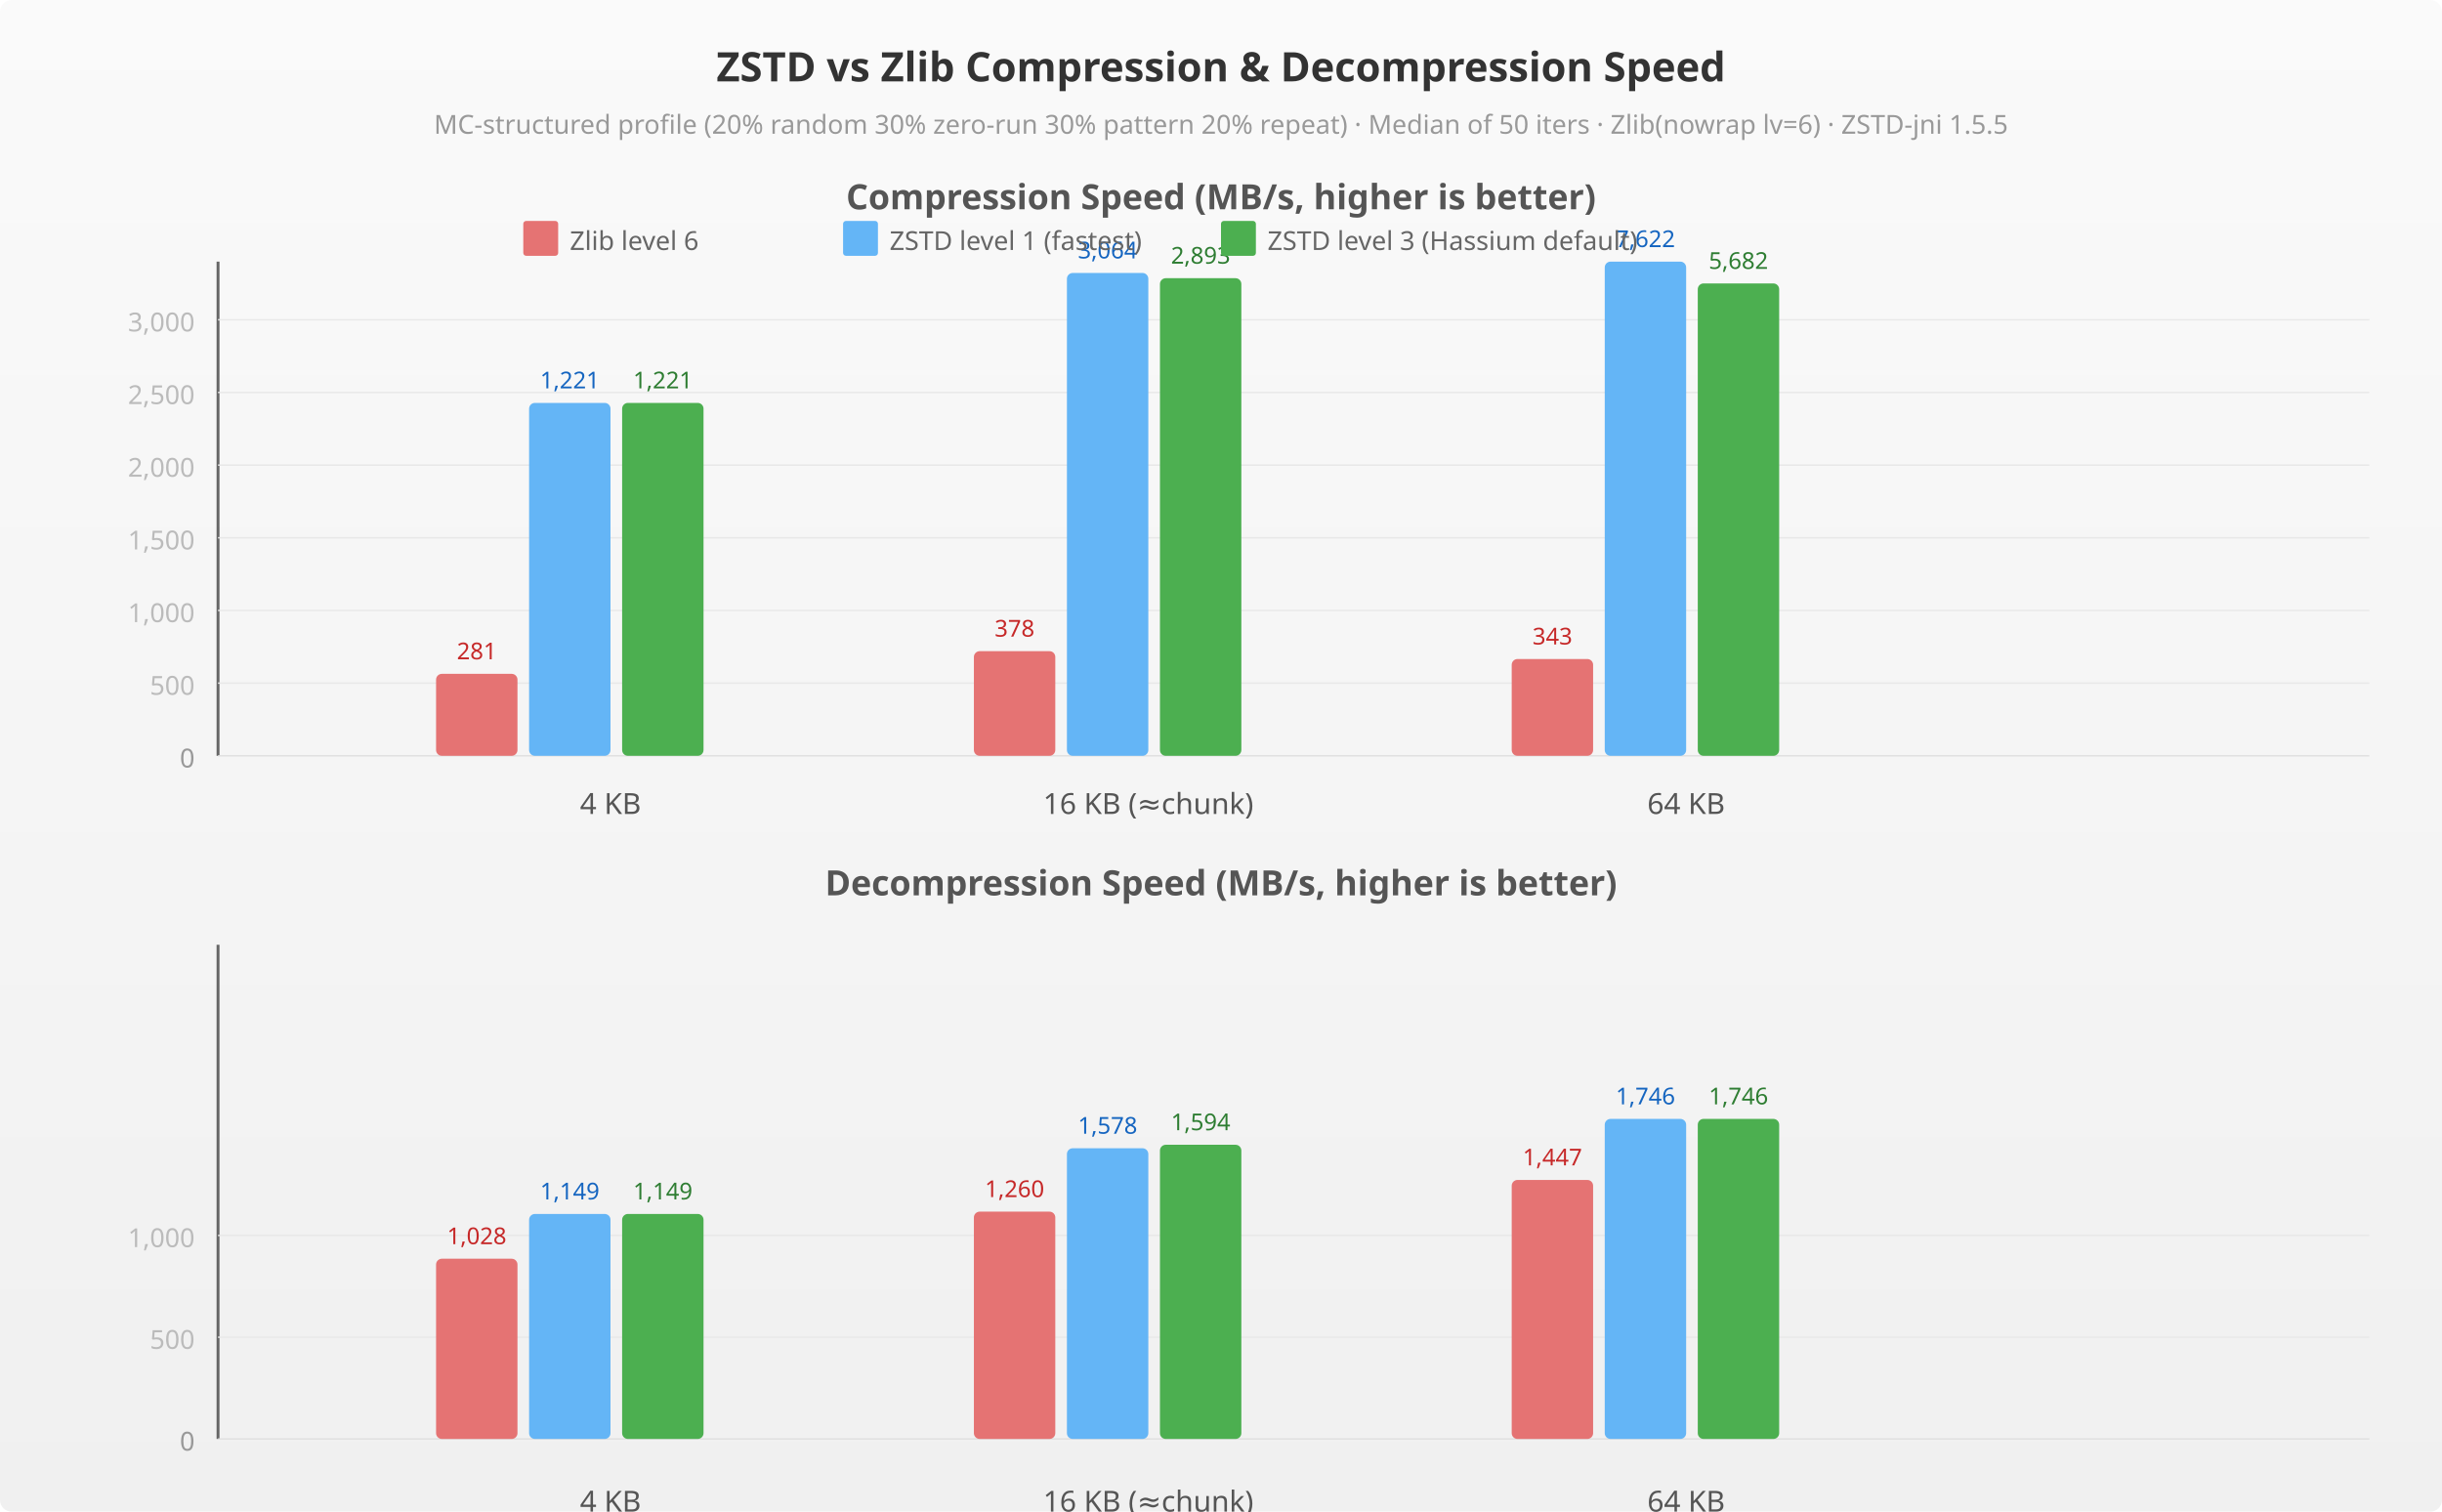
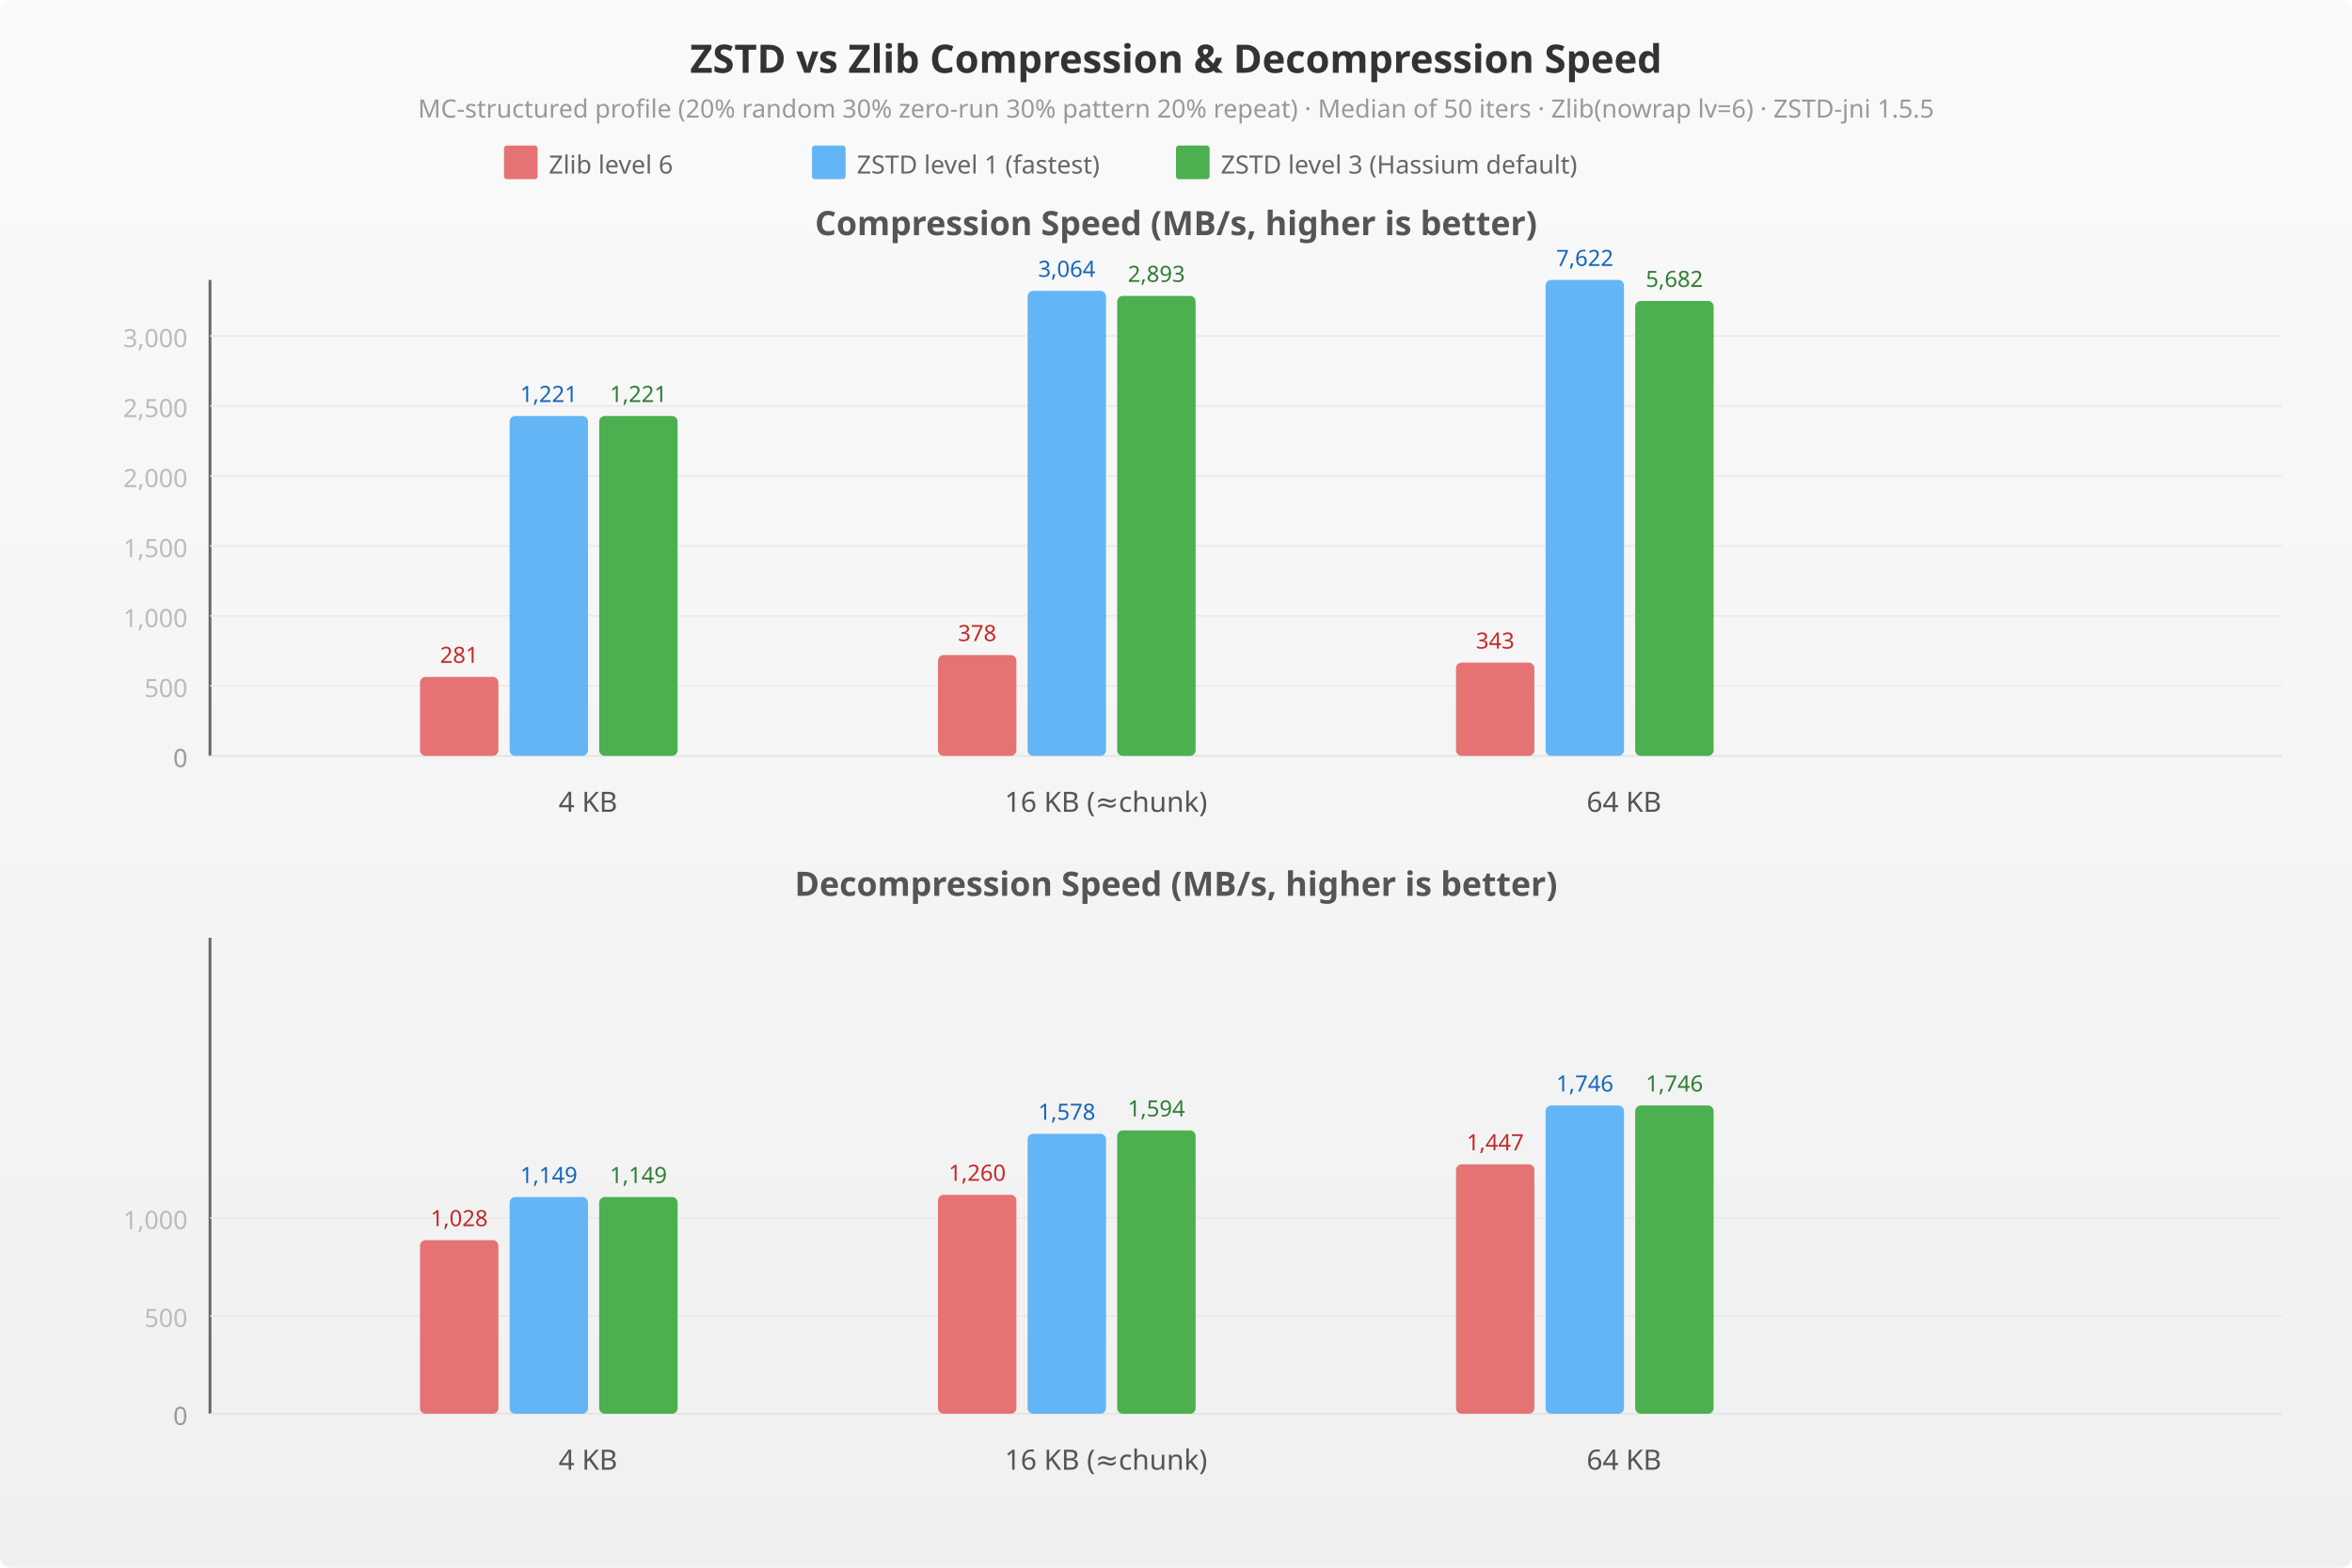
- <svg xmlns="http://www.w3.org/2000/svg" width="840" height="520" role="img" aria-label="ZSTD vs Zlib Compression/Decompression Speed Benchmark">
+ <svg xmlns="http://www.w3.org/2000/svg" width="840" height="560" role="img" aria-label="ZSTD vs Zlib Compression/Decompression Speed Benchmark">
  <defs>
    <linearGradient id="bg" x1="0" y1="0" x2="0" y2="1">
      <stop offset="0%" stop-color="#fafafa" />
      <stop offset="100%" stop-color="#f0f0f0" />
    </linearGradient>
  </defs>
-   <rect width="840" height="520" fill="url(#bg)" rx="4" />
-   <text x="420" y="28" text-anchor="middle" font-family="Verdana,Geneva,sans-serif" font-size="14" font-weight="bold" fill="#333">
+   <rect width="840" height="560" fill="url(#bg)" rx="4" />
+   <text x="420" y="26" text-anchor="middle" font-family="Verdana,Geneva,sans-serif" font-size="14" font-weight="bold" fill="#333">
  ZSTD vs Zlib Compression &amp; Decompression Speed
</text>
-   <text x="420" y="46" text-anchor="middle" font-family="Verdana,sans-serif" font-size="9" fill="#999">
+   <text x="420" y="42" text-anchor="middle" font-family="Verdana,sans-serif" font-size="9" fill="#999">
  MC-structured profile (20% random 30% zero-run 30% pattern 20% repeat) · Median of 50 iters · Zlib(nowrap lv=6) · ZSTD-jni 1.5.5
</text>
-   <text x="420" y="72" text-anchor="middle" font-family="Verdana,sans-serif" font-size="12" font-weight="bold" fill="#555">Compression Speed (MB/s, higher is better)</text>
-   <line x1="75" y1="90" x2="75" y2="260" stroke="#666" stroke-width="1" />
-   <line x1="75" y1="260" x2="815" y2="260" stroke="#e0e0e0" stroke-width="0.5" />
-   <text x="67" y="264" text-anchor="end" font-family="Verdana,sans-serif" font-size="9" fill="#999">0</text>
-   <line x1="75" y1="235" x2="815" y2="235" stroke="#e8e8e8" stroke-width="0.5" />
-   <text x="67" y="239" text-anchor="end" font-family="Verdana,sans-serif" font-size="9" fill="#bbb">500</text>
-   <line x1="75" y1="210" x2="815" y2="210" stroke="#e8e8e8" stroke-width="0.5" />
-   <text x="67" y="214" text-anchor="end" font-family="Verdana,sans-serif" font-size="9" fill="#bbb">1,000</text>
-   <line x1="75" y1="185" x2="815" y2="185" stroke="#e8e8e8" stroke-width="0.5" />
-   <text x="67" y="189" text-anchor="end" font-family="Verdana,sans-serif" font-size="9" fill="#bbb">1,500</text>
-   <line x1="75" y1="160" x2="815" y2="160" stroke="#e8e8e8" stroke-width="0.5" />
-   <text x="67" y="164" text-anchor="end" font-family="Verdana,sans-serif" font-size="9" fill="#bbb">2,000</text>
-   <line x1="75" y1="135" x2="815" y2="135" stroke="#e8e8e8" stroke-width="0.5" />
-   <text x="67" y="139" text-anchor="end" font-family="Verdana,sans-serif" font-size="9" fill="#bbb">2,500</text>
-   <line x1="75" y1="110" x2="815" y2="110" stroke="#e8e8e8" stroke-width="0.5" />
-   <text x="67" y="114" text-anchor="end" font-family="Verdana,sans-serif" font-size="9" fill="#bbb">3,000</text>
-   <text x="210" y="280" text-anchor="middle" font-family="Verdana,sans-serif" font-size="10" fill="#555">4 KB</text>
-   <text x="395" y="280" text-anchor="middle" font-family="Verdana,sans-serif" font-size="10" fill="#555">16 KB (≈chunk)</text>
-   <text x="580" y="280" text-anchor="middle" font-family="Verdana,sans-serif" font-size="10" fill="#555">64 KB</text>
-   <rect x="150" y="231.8" width="28" height="28.2" fill="#E57373" rx="2" />
-   <text x="164" y="226.8" text-anchor="middle" font-family="Verdana,sans-serif" font-size="8" fill="#C62828">281</text>
-   <rect x="182" y="138.6" width="28" height="121.4" fill="#64B5F6" rx="2" />
-   <text x="196" y="133.6" text-anchor="middle" font-family="Verdana,sans-serif" font-size="8" fill="#1565C0">1,221</text>
-   <rect x="214" y="138.6" width="28" height="121.4" fill="#4CAF50" rx="2" />
-   <text x="228" y="133.6" text-anchor="middle" font-family="Verdana,sans-serif" font-size="8" fill="#2E7D32">1,221</text>
-   <rect x="335" y="224.0" width="28" height="36.0" fill="#E57373" rx="2" />
-   <text x="349" y="219.0" text-anchor="middle" font-family="Verdana,sans-serif" font-size="8" fill="#C62828">378</text>
-   <rect x="367" y="93.9" width="28" height="166.1" fill="#64B5F6" rx="2" />
-   <text x="381" y="88.9" text-anchor="middle" font-family="Verdana,sans-serif" font-size="8" fill="#1565C0">3,064</text>
-   <rect x="399" y="95.7" width="28" height="164.3" fill="#4CAF50" rx="2" />
-   <text x="413" y="90.7" text-anchor="middle" font-family="Verdana,sans-serif" font-size="8" fill="#2E7D32">2,893</text>
-   <rect x="520" y="226.7" width="28" height="33.3" fill="#E57373" rx="2" />
-   <text x="534" y="221.7" text-anchor="middle" font-family="Verdana,sans-serif" font-size="8" fill="#C62828">343</text>
-   <rect x="552" y="90.0" width="28" height="170.0" fill="#64B5F6" rx="2" />
-   <text x="566" y="85.0" text-anchor="middle" font-family="Verdana,sans-serif" font-size="8" fill="#1565C0">7,622</text>
-   <rect x="584" y="97.5" width="28" height="162.5" fill="#4CAF50" rx="2" />
-   <text x="598" y="92.5" text-anchor="middle" font-family="Verdana,sans-serif" font-size="8" fill="#2E7D32">5,682</text>
-   <text x="420" y="308" text-anchor="middle" font-family="Verdana,sans-serif" font-size="12" font-weight="bold" fill="#555">Decompression Speed (MB/s, higher is better)</text>
-   <line x1="75" y1="325" x2="75" y2="495" stroke="#666" stroke-width="1" />
-   <line x1="75" y1="495" x2="815" y2="495" stroke="#e0e0e0" stroke-width="0.5" />
-   <text x="67" y="499" text-anchor="end" font-family="Verdana,sans-serif" font-size="9" fill="#999">0</text>
-   <line x1="75" y1="460" x2="815" y2="460" stroke="#e8e8e8" stroke-width="0.5" />
-   <text x="67" y="464" text-anchor="end" font-family="Verdana,sans-serif" font-size="9" fill="#bbb">500</text>
-   <line x1="75" y1="425" x2="815" y2="425" stroke="#e8e8e8" stroke-width="0.5" />
-   <text x="67" y="429" text-anchor="end" font-family="Verdana,sans-serif" font-size="9" fill="#bbb">1,000</text>
-   <text x="210" y="520" text-anchor="middle" font-family="Verdana,sans-serif" font-size="10" fill="#555">4 KB</text>
-   <text x="395" y="520" text-anchor="middle" font-family="Verdana,sans-serif" font-size="10" fill="#555">16 KB (≈chunk)</text>
-   <text x="580" y="520" text-anchor="middle" font-family="Verdana,sans-serif" font-size="10" fill="#555">64 KB</text>
-   <rect x="150" y="433.0" width="28" height="62.0" fill="#E57373" rx="2" />
-   <text x="164" y="428.0" text-anchor="middle" font-family="Verdana,sans-serif" font-size="8" fill="#C62828">1,028</text>
-   <rect x="182" y="417.6" width="28" height="77.4" fill="#64B5F6" rx="2" />
-   <text x="196" y="412.6" text-anchor="middle" font-family="Verdana,sans-serif" font-size="8" fill="#1565C0">1,149</text>
-   <rect x="214" y="417.6" width="28" height="77.4" fill="#4CAF50" rx="2" />
-   <text x="228" y="412.6" text-anchor="middle" font-family="Verdana,sans-serif" font-size="8" fill="#2E7D32">1,149</text>
-   <rect x="335" y="416.8" width="28" height="78.2" fill="#E57373" rx="2" />
-   <text x="349" y="411.8" text-anchor="middle" font-family="Verdana,sans-serif" font-size="8" fill="#C62828">1,260</text>
-   <rect x="367" y="395.0" width="28" height="100.0" fill="#64B5F6" rx="2" />
-   <text x="381" y="390.0" text-anchor="middle" font-family="Verdana,sans-serif" font-size="8" fill="#1565C0">1,578</text>
-   <rect x="399" y="393.8" width="28" height="101.2" fill="#4CAF50" rx="2" />
-   <text x="413" y="388.8" text-anchor="middle" font-family="Verdana,sans-serif" font-size="8" fill="#2E7D32">1,594</text>
-   <rect x="520" y="405.9" width="28" height="89.1" fill="#E57373" rx="2" />
-   <text x="534" y="400.9" text-anchor="middle" font-family="Verdana,sans-serif" font-size="8" fill="#C62828">1,447</text>
-   <rect x="552" y="384.9" width="28" height="110.1" fill="#64B5F6" rx="2" />
-   <text x="566" y="379.9" text-anchor="middle" font-family="Verdana,sans-serif" font-size="8" fill="#1565C0">1,746</text>
-   <rect x="584" y="384.9" width="28" height="110.1" fill="#4CAF50" rx="2" />
-   <text x="598" y="379.9" text-anchor="middle" font-family="Verdana,sans-serif" font-size="8" fill="#2E7D32">1,746</text>
-   <rect x="180" y="76" width="12" height="12" fill="#E57373" rx="1" />
-   <text x="196" y="86" font-family="Verdana,sans-serif" font-size="9" fill="#666">Zlib level 6</text>
-   <rect x="290" y="76" width="12" height="12" fill="#64B5F6" rx="1" />
-   <text x="306" y="86" font-family="Verdana,sans-serif" font-size="9" fill="#666">ZSTD level 1 (fastest)</text>
-   <rect x="420" y="76" width="12" height="12" fill="#4CAF50" rx="1" />
-   <text x="436" y="86" font-family="Verdana,sans-serif" font-size="9" fill="#666">ZSTD level 3 (Hassium default)</text>
+   <rect x="180" y="52" width="12" height="12" fill="#E57373" rx="1" />
+   <text x="196" y="62" font-family="Verdana,sans-serif" font-size="9" fill="#666">Zlib level 6</text>
+   <rect x="290" y="52" width="12" height="12" fill="#64B5F6" rx="1" />
+   <text x="306" y="62" font-family="Verdana,sans-serif" font-size="9" fill="#666">ZSTD level 1 (fastest)</text>
+   <rect x="420" y="52" width="12" height="12" fill="#4CAF50" rx="1" />
+   <text x="436" y="62" font-family="Verdana,sans-serif" font-size="9" fill="#666">ZSTD level 3 (Hassium default)</text>
+   <text x="420" y="84" text-anchor="middle" font-family="Verdana,sans-serif" font-size="12" font-weight="bold" fill="#555">Compression Speed (MB/s, higher is better)</text>
+   <line x1="75" y1="100" x2="75" y2="270" stroke="#666" stroke-width="1" />
+   <line x1="75" y1="270" x2="815" y2="270" stroke="#e0e0e0" stroke-width="0.5" />
+   <text x="67" y="274" text-anchor="end" font-family="Verdana,sans-serif" font-size="9" fill="#999">0</text>
+   <line x1="75" y1="245" x2="815" y2="245" stroke="#e8e8e8" stroke-width="0.5" />
+   <text x="67" y="249" text-anchor="end" font-family="Verdana,sans-serif" font-size="9" fill="#bbb">500</text>
+   <line x1="75" y1="220" x2="815" y2="220" stroke="#e8e8e8" stroke-width="0.5" />
+   <text x="67" y="224" text-anchor="end" font-family="Verdana,sans-serif" font-size="9" fill="#bbb">1,000</text>
+   <line x1="75" y1="195" x2="815" y2="195" stroke="#e8e8e8" stroke-width="0.5" />
+   <text x="67" y="199" text-anchor="end" font-family="Verdana,sans-serif" font-size="9" fill="#bbb">1,500</text>
+   <line x1="75" y1="170" x2="815" y2="170" stroke="#e8e8e8" stroke-width="0.5" />
+   <text x="67" y="174" text-anchor="end" font-family="Verdana,sans-serif" font-size="9" fill="#bbb">2,000</text>
+   <line x1="75" y1="145" x2="815" y2="145" stroke="#e8e8e8" stroke-width="0.5" />
+   <text x="67" y="149" text-anchor="end" font-family="Verdana,sans-serif" font-size="9" fill="#bbb">2,500</text>
+   <line x1="75" y1="120" x2="815" y2="120" stroke="#e8e8e8" stroke-width="0.5" />
+   <text x="67" y="124" text-anchor="end" font-family="Verdana,sans-serif" font-size="9" fill="#bbb">3,000</text>
+   <text x="210" y="290" text-anchor="middle" font-family="Verdana,sans-serif" font-size="10" fill="#555">4 KB</text>
+   <text x="395" y="290" text-anchor="middle" font-family="Verdana,sans-serif" font-size="10" fill="#555">16 KB (≈chunk)</text>
+   <text x="580" y="290" text-anchor="middle" font-family="Verdana,sans-serif" font-size="10" fill="#555">64 KB</text>
+   <rect x="150" y="241.8" width="28" height="28.2" fill="#E57373" rx="2" />
+   <text x="164" y="236.8" text-anchor="middle" font-family="Verdana,sans-serif" font-size="8" fill="#C62828">281</text>
+   <rect x="182" y="148.6" width="28" height="121.4" fill="#64B5F6" rx="2" />
+   <text x="196" y="143.6" text-anchor="middle" font-family="Verdana,sans-serif" font-size="8" fill="#1565C0">1,221</text>
+   <rect x="214" y="148.6" width="28" height="121.4" fill="#4CAF50" rx="2" />
+   <text x="228" y="143.6" text-anchor="middle" font-family="Verdana,sans-serif" font-size="8" fill="#2E7D32">1,221</text>
+   <rect x="335" y="234.0" width="28" height="36.0" fill="#E57373" rx="2" />
+   <text x="349" y="229.0" text-anchor="middle" font-family="Verdana,sans-serif" font-size="8" fill="#C62828">378</text>
+   <rect x="367" y="103.9" width="28" height="166.1" fill="#64B5F6" rx="2" />
+   <text x="381" y="98.9" text-anchor="middle" font-family="Verdana,sans-serif" font-size="8" fill="#1565C0">3,064</text>
+   <rect x="399" y="105.7" width="28" height="164.3" fill="#4CAF50" rx="2" />
+   <text x="413" y="100.7" text-anchor="middle" font-family="Verdana,sans-serif" font-size="8" fill="#2E7D32">2,893</text>
+   <rect x="520" y="236.7" width="28" height="33.3" fill="#E57373" rx="2" />
+   <text x="534" y="231.7" text-anchor="middle" font-family="Verdana,sans-serif" font-size="8" fill="#C62828">343</text>
+   <rect x="552" y="100.0" width="28" height="170.0" fill="#64B5F6" rx="2" />
+   <text x="566" y="95.0" text-anchor="middle" font-family="Verdana,sans-serif" font-size="8" fill="#1565C0">7,622</text>
+   <rect x="584" y="107.5" width="28" height="162.5" fill="#4CAF50" rx="2" />
+   <text x="598" y="102.5" text-anchor="middle" font-family="Verdana,sans-serif" font-size="8" fill="#2E7D32">5,682</text>
+   <text x="420" y="320" text-anchor="middle" font-family="Verdana,sans-serif" font-size="12" font-weight="bold" fill="#555">Decompression Speed (MB/s, higher is better)</text>
+   <line x1="75" y1="335" x2="75" y2="505" stroke="#666" stroke-width="1" />
+   <line x1="75" y1="505" x2="815" y2="505" stroke="#e0e0e0" stroke-width="0.5" />
+   <text x="67" y="509" text-anchor="end" font-family="Verdana,sans-serif" font-size="9" fill="#999">0</text>
+   <line x1="75" y1="470" x2="815" y2="470" stroke="#e8e8e8" stroke-width="0.5" />
+   <text x="67" y="474" text-anchor="end" font-family="Verdana,sans-serif" font-size="9" fill="#bbb">500</text>
+   <line x1="75" y1="435" x2="815" y2="435" stroke="#e8e8e8" stroke-width="0.5" />
+   <text x="67" y="439" text-anchor="end" font-family="Verdana,sans-serif" font-size="9" fill="#bbb">1,000</text>
+   <text x="210" y="525" text-anchor="middle" font-family="Verdana,sans-serif" font-size="10" fill="#555">4 KB</text>
+   <text x="395" y="525" text-anchor="middle" font-family="Verdana,sans-serif" font-size="10" fill="#555">16 KB (≈chunk)</text>
+   <text x="580" y="525" text-anchor="middle" font-family="Verdana,sans-serif" font-size="10" fill="#555">64 KB</text>
+   <rect x="150" y="443.0" width="28" height="62.0" fill="#E57373" rx="2" />
+   <text x="164" y="438.0" text-anchor="middle" font-family="Verdana,sans-serif" font-size="8" fill="#C62828">1,028</text>
+   <rect x="182" y="427.6" width="28" height="77.4" fill="#64B5F6" rx="2" />
+   <text x="196" y="422.6" text-anchor="middle" font-family="Verdana,sans-serif" font-size="8" fill="#1565C0">1,149</text>
+   <rect x="214" y="427.6" width="28" height="77.4" fill="#4CAF50" rx="2" />
+   <text x="228" y="422.6" text-anchor="middle" font-family="Verdana,sans-serif" font-size="8" fill="#2E7D32">1,149</text>
+   <rect x="335" y="426.8" width="28" height="78.2" fill="#E57373" rx="2" />
+   <text x="349" y="421.8" text-anchor="middle" font-family="Verdana,sans-serif" font-size="8" fill="#C62828">1,260</text>
+   <rect x="367" y="405.0" width="28" height="100.0" fill="#64B5F6" rx="2" />
+   <text x="381" y="400.0" text-anchor="middle" font-family="Verdana,sans-serif" font-size="8" fill="#1565C0">1,578</text>
+   <rect x="399" y="403.8" width="28" height="101.2" fill="#4CAF50" rx="2" />
+   <text x="413" y="398.8" text-anchor="middle" font-family="Verdana,sans-serif" font-size="8" fill="#2E7D32">1,594</text>
+   <rect x="520" y="415.9" width="28" height="89.1" fill="#E57373" rx="2" />
+   <text x="534" y="410.9" text-anchor="middle" font-family="Verdana,sans-serif" font-size="8" fill="#C62828">1,447</text>
+   <rect x="552" y="394.9" width="28" height="110.1" fill="#64B5F6" rx="2" />
+   <text x="566" y="389.9" text-anchor="middle" font-family="Verdana,sans-serif" font-size="8" fill="#1565C0">1,746</text>
+   <rect x="584" y="394.9" width="28" height="110.1" fill="#4CAF50" rx="2" />
+   <text x="598" y="389.9" text-anchor="middle" font-family="Verdana,sans-serif" font-size="8" fill="#2E7D32">1,746</text>
</svg>
